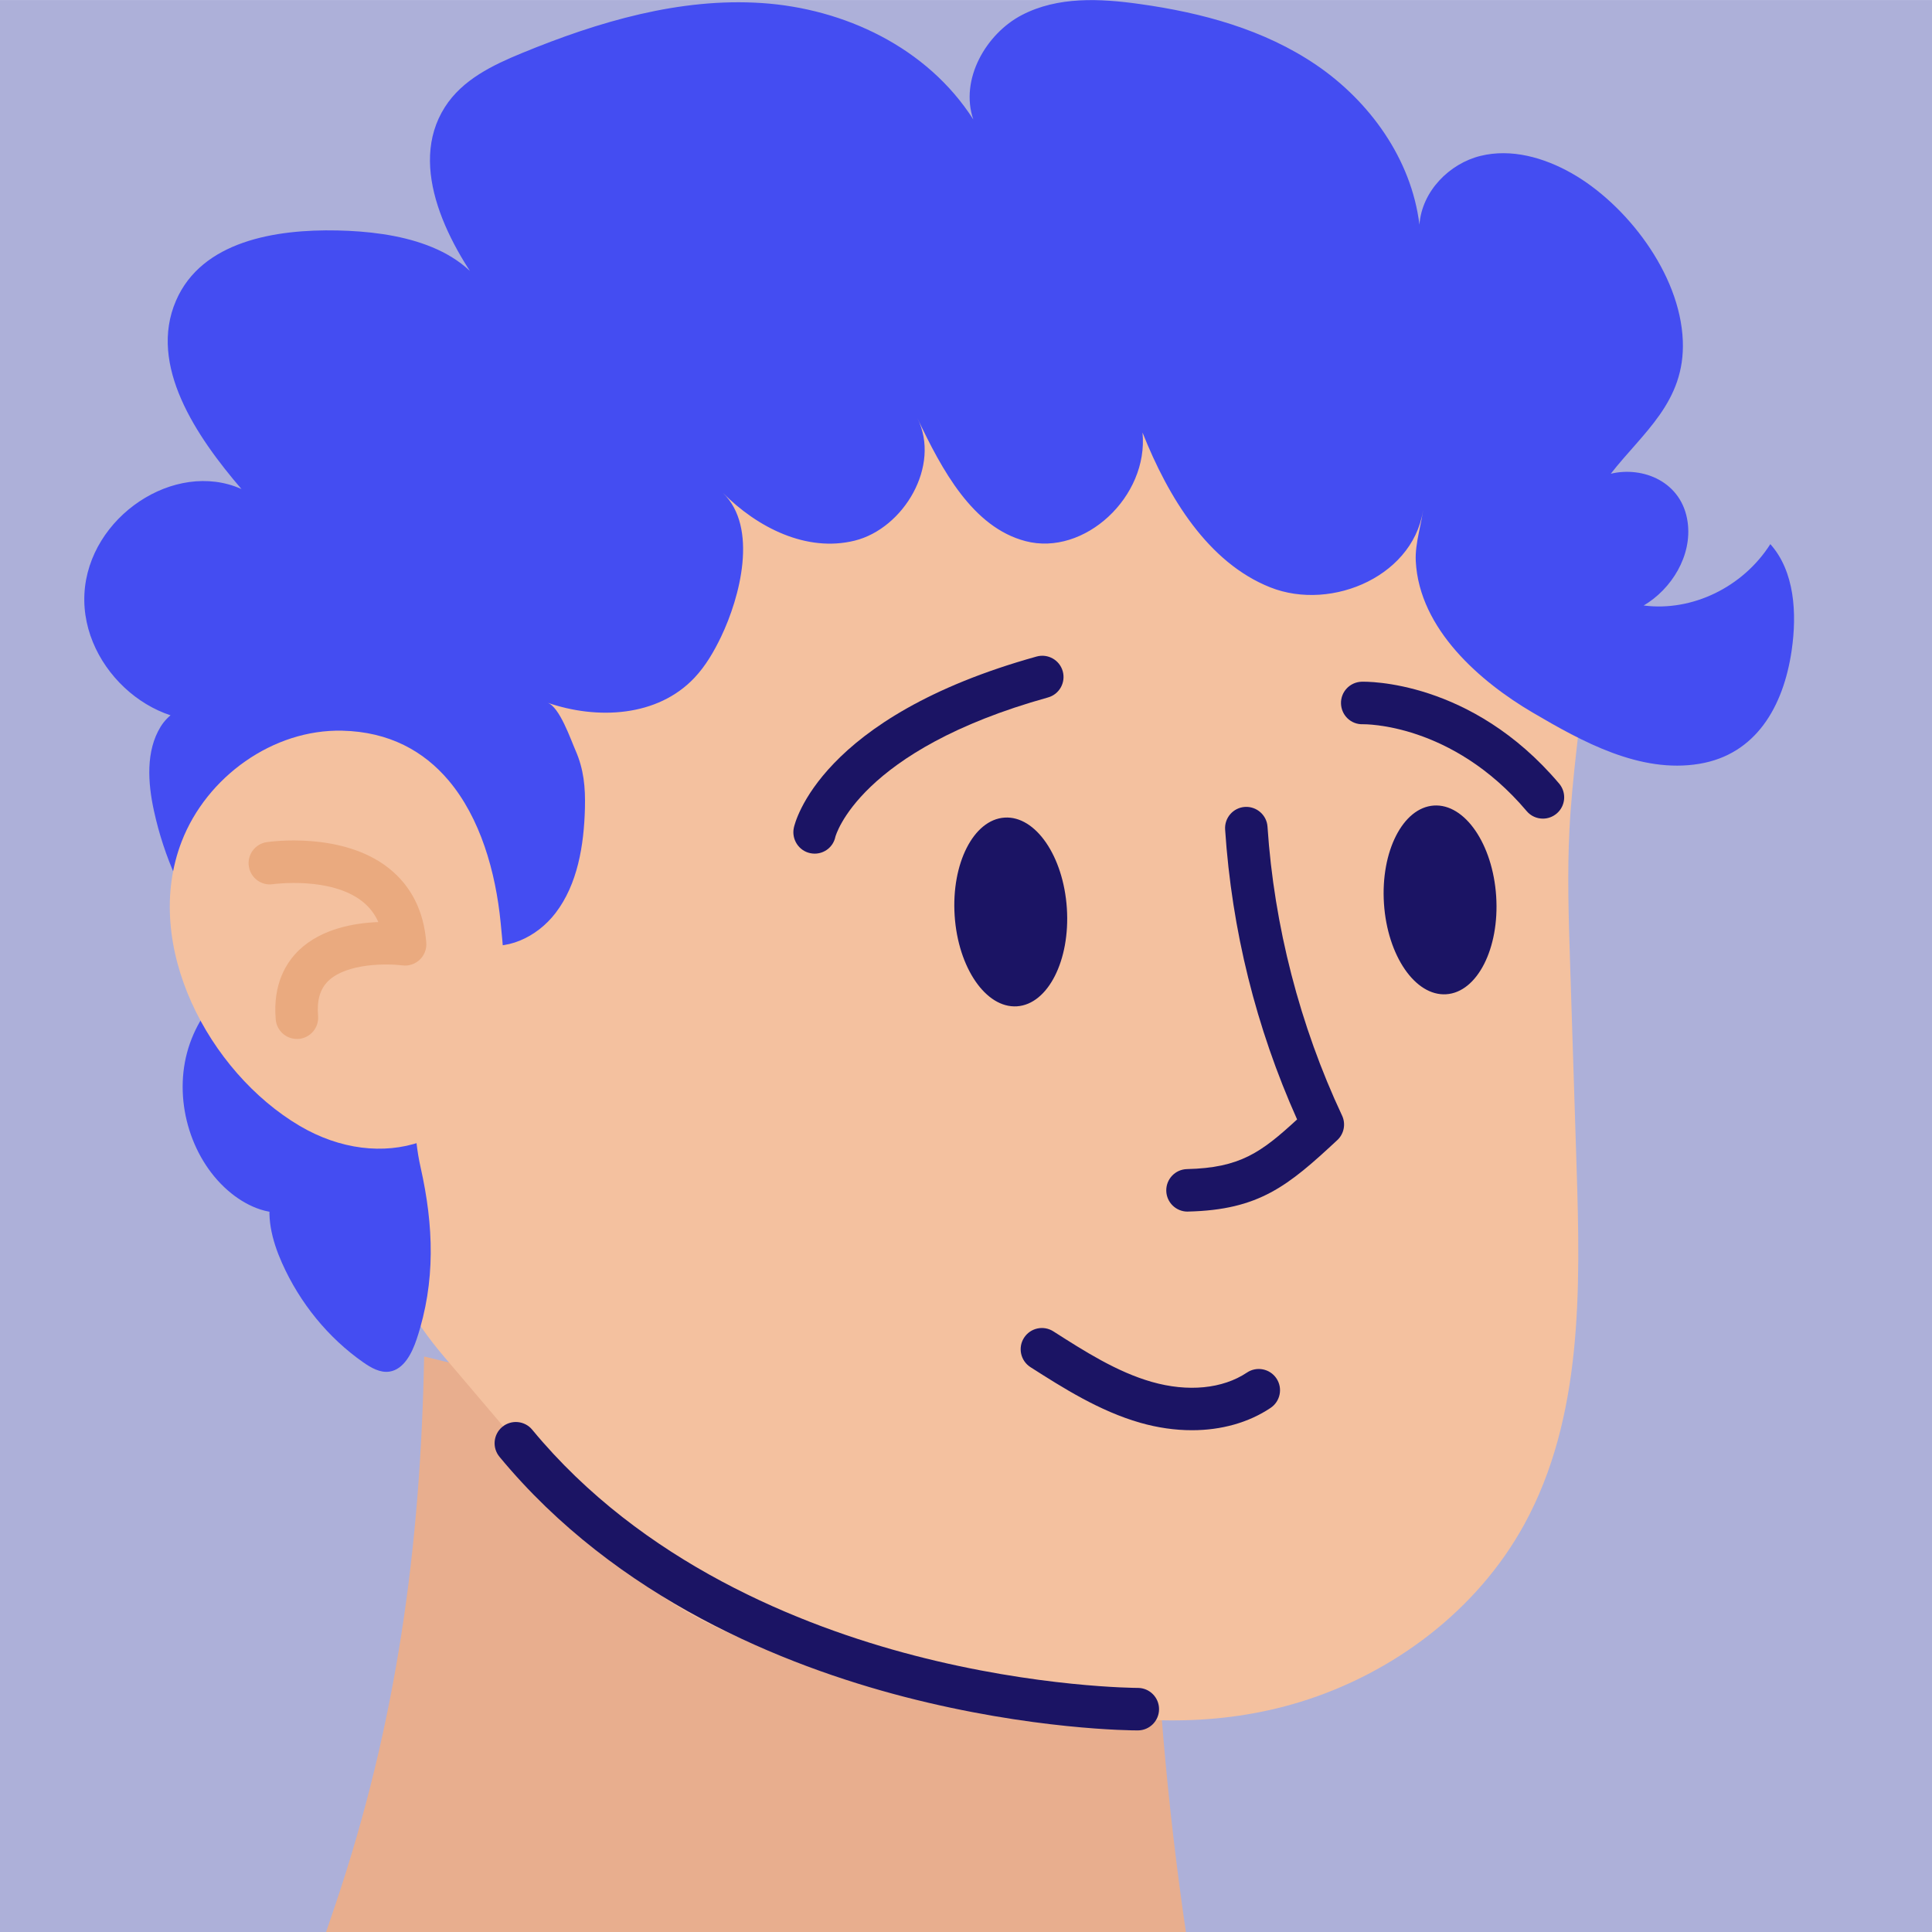
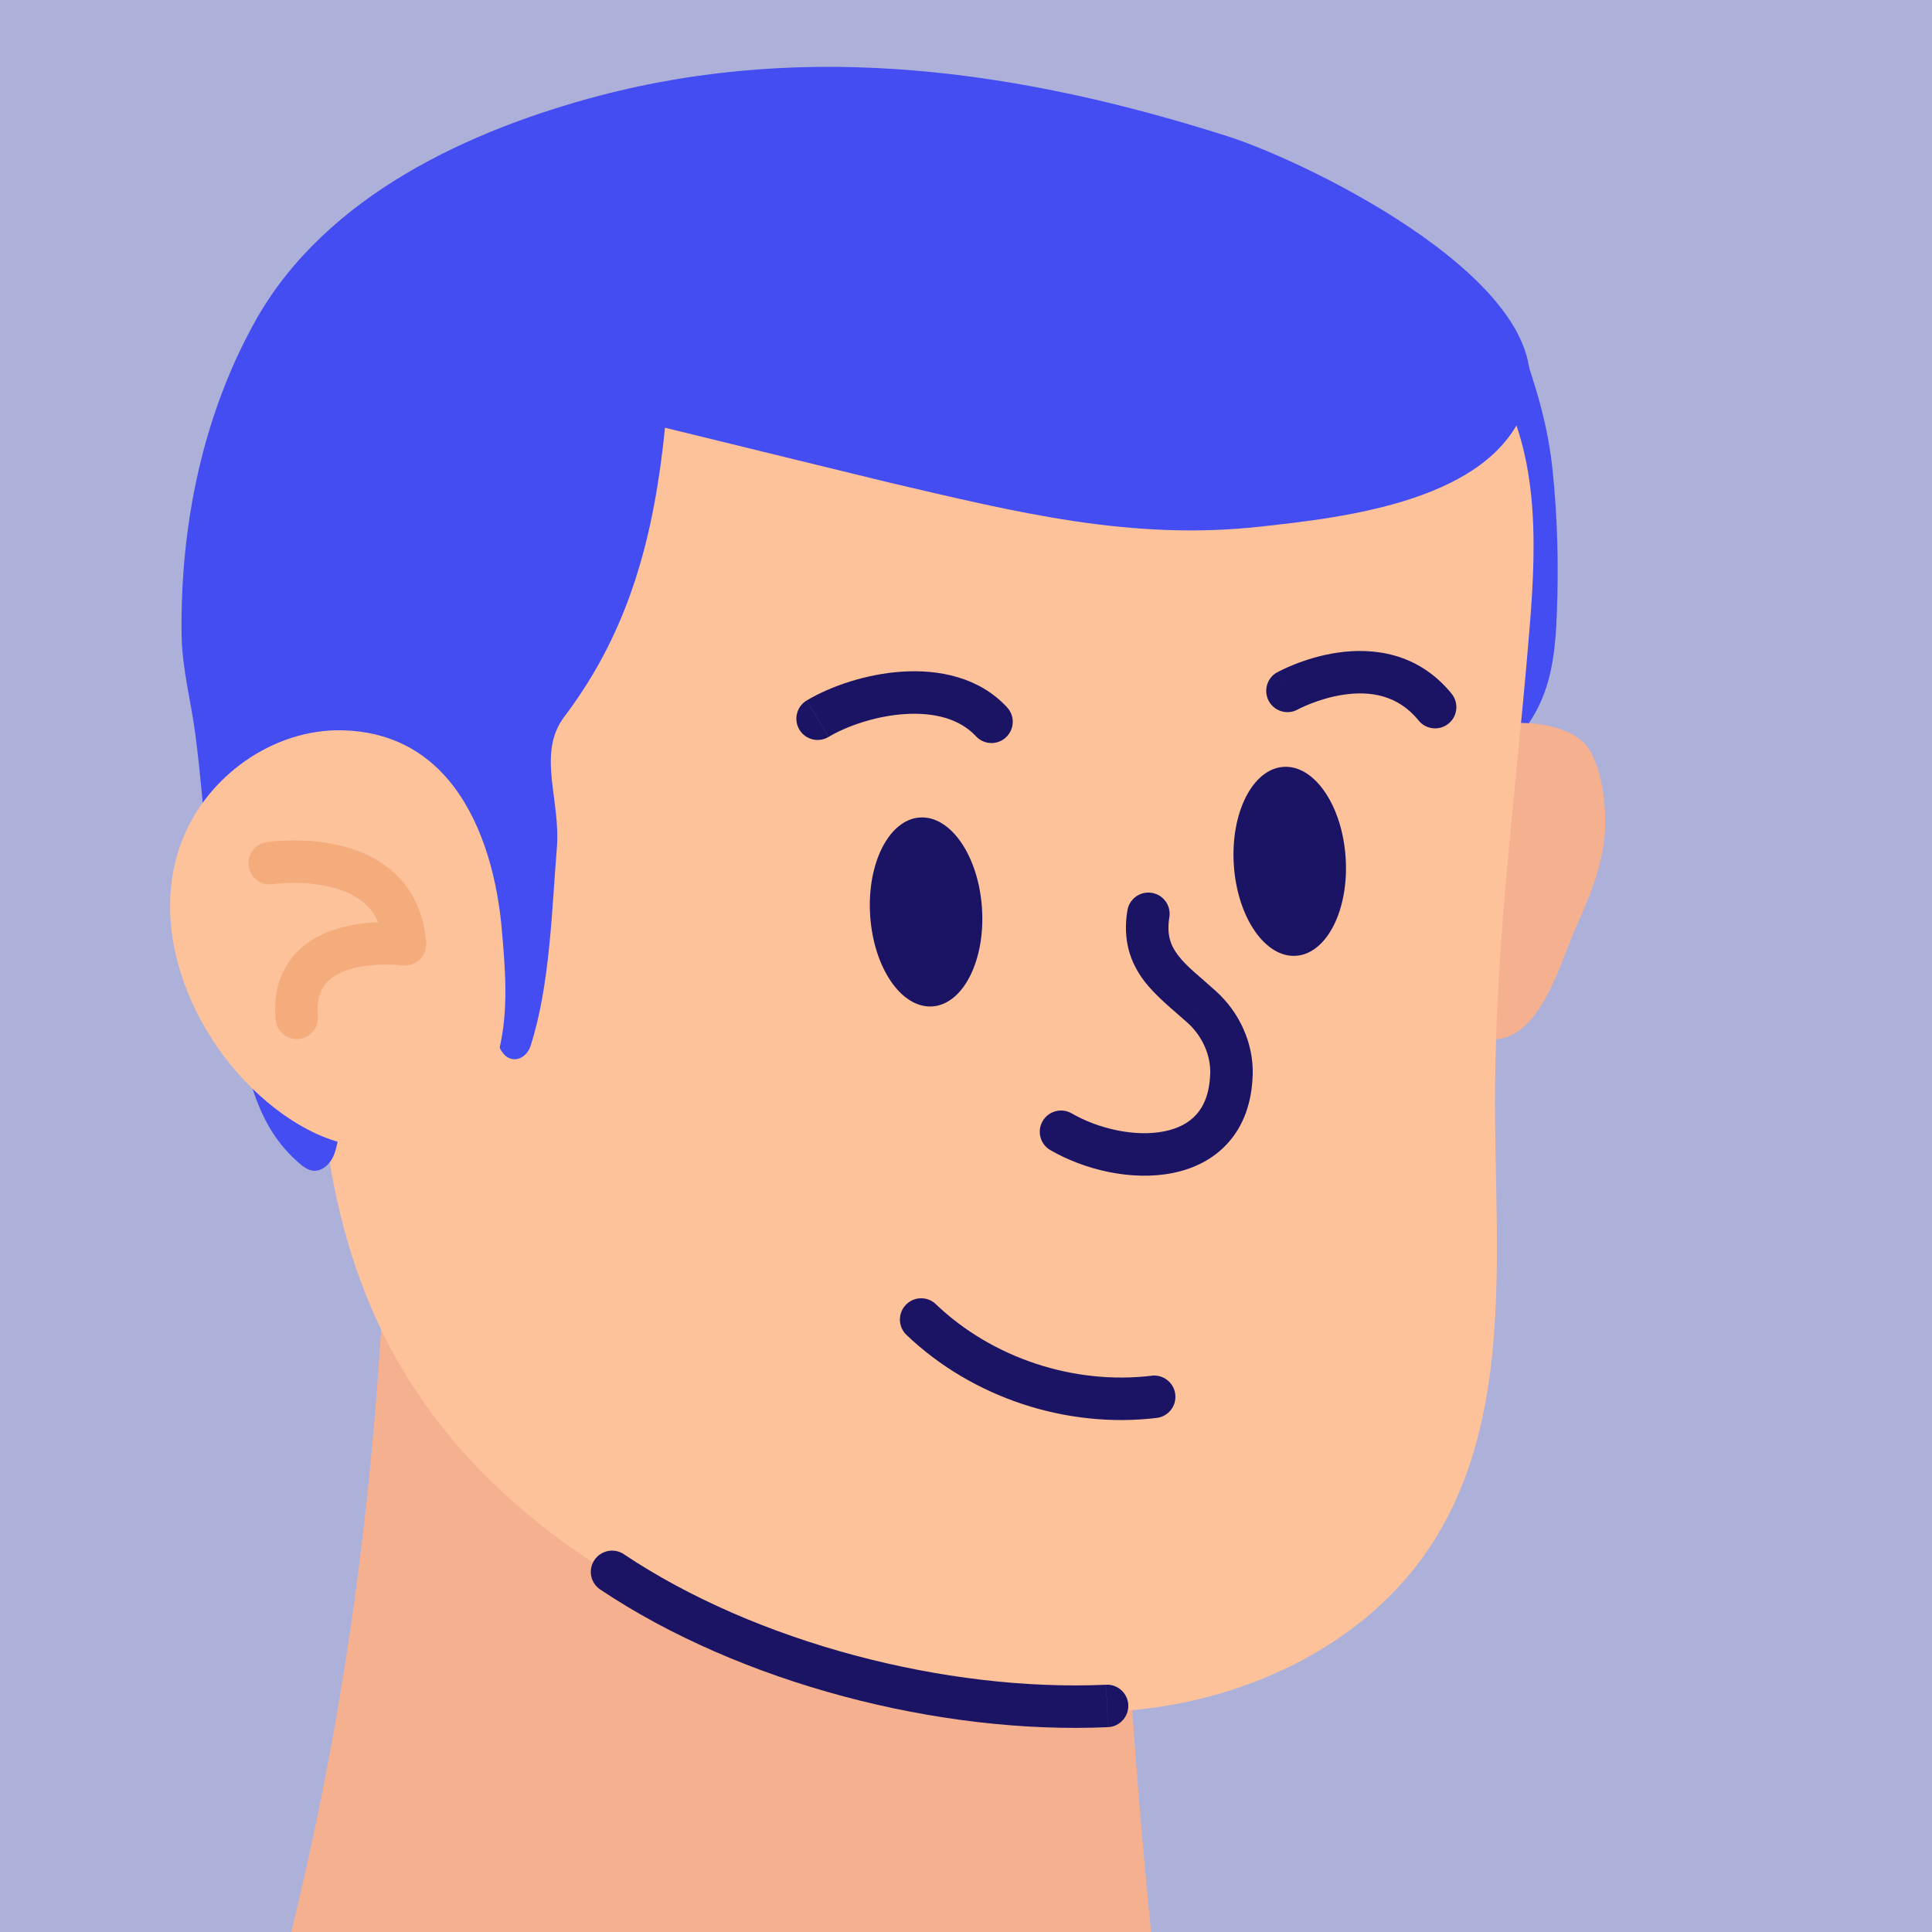
<svg xmlns="http://www.w3.org/2000/svg" width="500" height="500" viewBox="0 0 500 500" fill="none">
-   <path d="M500 0.01H0V500.01H500V0.01Z" fill="#ADB0D9" />
-   <path d="M306.91 500.01H84.39C85.18 497.66 85.99 495.32 86.78 492.98C102.66 445.93 108.85 400.38 109.76 351.06C166.1 365.4 225.27 359.25 283.4 358.65C305.03 358.43 297.76 375.36 298.04 391.11C298.38 410.8 299.4 430.48 301.1 450.1C302.54 466.79 304.48 483.44 306.91 500.01Z" fill="#ADB0D9" />
-   <path d="M306.91 500.01H84.39C85.18 497.66 85.99 495.32 86.78 492.98C102.66 445.93 108.85 400.38 109.76 351.06C166.1 365.4 225.27 359.25 283.4 358.65C305.03 358.43 297.76 375.36 298.04 391.11C298.38 410.8 299.4 430.48 301.1 450.1C302.54 466.79 304.48 483.44 306.91 500.01Z" fill="#E8AE8E" />
-   <path d="M149.1 391.33C149.46 391.76 149.83 392.19 150.19 392.61C154.83 398.07 159.5 403.56 164.96 408.21C193.43 432.43 237.74 435.21 272.81 442.05C294.11 446.2 315.43 446.91 336.42 440.48C360.62 433.06 382.33 416.7 394.49 394.5C409.63 366.84 409.02 333.58 408.02 302.06C407.45 284.17 406.88 266.29 406.31 248.4C405.95 237.18 405.6 225.95 406.17 214.74C407.57 187.11 414.79 158.77 408.83 131.23C403.88 108.37 384.76 84.51 363.42 74.82C329.74 59.53 289.39 55.5 252.95 59.62C226.58 62.6 199.75 65.76 175.51 76.53C153.73 86.21 125.5 98.56 113.87 120.17C99.12 147.57 90.73 179.25 87.16 210.03C84.21 235.47 84.74 261.32 88.77 286.62C92.58 310.55 98.95 332.32 114.77 350.93C126.2 364.4 137.65 377.86 149.1 391.33Z" fill="#F4C19F" />
-   <path d="M307.33 313.56C304.35 313.56 301.9 311.18 301.83 308.19C301.76 305.15 304.16 302.63 307.2 302.56C320.91 302.24 326.38 298.27 335.69 289.71C325.05 265.94 318.79 240.72 317.06 214.68C316.86 211.65 319.15 209.03 322.18 208.83C325.19 208.64 327.83 210.92 328.03 213.95C329.73 239.59 336.4 265.44 347.32 288.7C348.34 290.86 347.84 293.43 346.09 295.06C333.35 306.92 325.85 313.13 307.45 313.55C307.42 313.56 307.38 313.56 307.33 313.56Z" fill="#1B1464" />
-   <path d="M263.185 260.433C271.204 259.907 276.987 248.548 276.102 235.062C275.216 221.576 267.998 211.07 259.979 211.596C251.961 212.122 246.178 223.482 247.063 236.968C247.948 250.454 255.166 260.96 263.185 260.433Z" fill="#1B1464" />
-   <path d="M374.291 257.312C382.31 256.786 388.093 245.427 387.208 231.941C386.322 218.455 379.104 207.949 371.085 208.475C363.067 209.001 357.284 220.361 358.169 233.847C359.054 247.333 366.272 257.839 374.291 257.312Z" fill="#1B1464" />
-   <path d="M399.3 211.86C397.74 211.86 396.18 211.2 395.1 209.91C375.72 186.99 352.94 187.44 352.72 187.43C349.65 187.54 347.15 185.14 347.05 182.1C346.95 179.06 349.34 176.53 352.38 176.43C353.52 176.4 380.73 175.86 403.51 202.8C405.47 205.12 405.18 208.59 402.86 210.55C401.81 211.43 400.55 211.86 399.3 211.86Z" fill="#1B1464" />
-   <path d="M210.84 220.92C210.46 220.92 210.08 220.88 209.69 220.8C206.72 220.18 204.82 217.22 205.44 214.25C205.68 213.09 212.05 185.56 268.27 169.91C271.2 169.1 274.23 170.81 275.04 173.73C275.85 176.66 274.14 179.69 271.22 180.5C222.24 194.14 216.25 216.36 216.19 216.58C215.64 219.18 213.38 220.92 210.84 220.92Z" fill="#1B1464" />
-   <path d="M308.47 370.14C304.12 370.14 299.6 369.5 295.06 368.2C284.49 365.17 275.03 359.14 266.69 353.82C264.13 352.19 263.38 348.78 265.01 346.23C266.64 343.67 270.04 342.92 272.6 344.55C280.68 349.71 289.04 355.05 298.07 357.63C307.44 360.31 316.42 359.43 322.71 355.22C325.23 353.53 328.65 354.21 330.34 356.73C332.03 359.25 331.35 362.67 328.83 364.36C323.13 368.18 316.07 370.14 308.47 370.14Z" fill="#1B1464" />
-   <path d="M108.86 302.15C105.05 285.33 109.26 266.31 110.09 249.17C110.2 247 110.39 244.61 111.83 243.08C114.75 239.97 119.52 242.75 123.46 244.05C130.76 246.45 138.95 242.59 143.78 236.28C149.48 228.84 151.13 218.78 151.38 209.17C151.52 203.73 151.08 199.09 148.95 194.22C147.66 191.29 144.83 182.95 141.69 181.86C154.56 186.3 170.18 185.56 179.75 175.38C182.61 172.34 184.77 168.63 186.61 164.8C191.5 154.6 196.31 136.49 187.08 127.55C195.99 136.52 208.72 143 221.18 139.92C233.89 136.77 243.54 120.5 237.42 108.22C243.77 121.63 251.71 136.45 265.39 140.04C280.61 144.04 297.3 128.56 295.68 111.94C302.38 128.78 312.65 145.6 328.73 152C344.8 158.4 366.83 148.78 368.48 130.57C368.04 135.35 366.16 140.46 366.4 145.21C367.3 162.91 383.25 176.53 396.62 184.39C409.42 191.91 424.45 200.24 439.81 197.67C454.34 195.25 461.54 183.01 463.68 168.34C465.08 158.73 464.46 147.86 458.16 140.82C451.08 151.96 437.92 158.33 425.39 156.7C432.6 152.45 437.97 143.8 436.76 135.12C435.32 124.69 425.23 120.6 416.87 122.6C425.19 111.94 436.13 104.01 435.51 88.19C434.82 70.64 420.68 52.75 406.81 44.87C399.58 40.76 391.11 38.38 383.13 40.35C375.15 42.32 367.98 49.44 367.35 58.15C365.26 41.05 354.35 26.16 340.73 16.87C327.11 7.58 310.99 3.28 294.95 1.04C284.69 -0.4 273.78 -0.95 264.48 3.88C255.18 8.71 248.35 20.56 251.89 30.92C239.92 12.19 218.39 2.2 197.17 0.79C175.95 -0.62 154.91 5.58 135.07 13.74C127.52 16.85 119.66 20.6 115.12 27.74C105.31 43.18 116.06 63.73 127.27 78.03C120.59 63.35 102.6 59.97 87.3 59.64C71.35 59.3 52.23 62.37 45.55 77.81C38.3 94.55 50.82 112.97 62.49 126.56C45.24 118.85 22.88 133.77 21.85 153.68C20.82 173.59 41.5 191.05 59.45 185.4C55.1 179.51 45.41 181.81 41.56 188.09C37.71 194.36 38.25 202.58 39.85 209.88C42.44 221.75 47.47 233.01 54.47 242.65C59.86 250.07 71.76 256.02 76.16 247.89C63.44 249.13 51.91 259.32 48.41 272.42C44.91 285.51 49.68 300.66 59.88 308.85C64.41 312.49 70.26 314.84 75.77 313.42C81.28 312 85.84 305.86 84.45 300C78.92 297.53 72.33 302.23 70.49 308.31C68.65 314.39 70.4 321.06 72.97 326.83C77.6 337.24 84.96 346.24 93.99 352.56C96.04 353.99 98.38 355.34 100.8 354.97C104.49 354.41 106.61 350.26 107.85 346.52C112.79 331.66 112.23 317.17 108.86 302.15Z" fill="#444DF2" />
-   <path d="M116.08 201.96C109.69 194.41 100.76 189.38 88.57 189.1C70.66 188.69 53.51 201.03 47.03 217.74C36.6 244.65 54.04 277.49 77.55 291.37C98.43 303.69 122.94 296.51 129.03 272.14C131.73 261.33 130.67 249.99 129.58 238.9C128.28 225.54 124.28 211.66 116.08 201.96Z" fill="#F4C19F" />
-   <path d="M76.83 268.88C74.01 268.88 71.61 266.72 71.36 263.86C70.55 254.54 74.2 248.94 77.4 245.88C83.23 240.31 91.74 238.86 97.91 238.63C96.98 236.52 95.62 234.76 93.81 233.32C85.59 226.78 70.81 228.8 70.66 228.82C67.66 229.29 64.85 227.21 64.4 224.21C63.94 221.21 66.01 218.4 69.01 217.95C69.8 217.83 88.58 215.12 100.65 224.71C106.43 229.31 109.69 235.79 110.32 243.96C110.45 245.61 109.82 247.24 108.62 248.38C107.41 249.52 105.76 250.05 104.11 249.84C100.45 249.37 89.86 249.17 84.98 253.85C82.84 255.91 81.97 258.87 82.32 262.91C82.58 265.94 80.34 268.6 77.32 268.87C77.15 268.87 76.99 268.88 76.83 268.88Z" fill="#EAAA7F" />
-   <path d="M294.44 447.83C292.89 447.83 267.07 447.69 233.98 439.12C202.98 431.09 159.64 413.79 129.26 377.01C127.33 374.67 127.66 371.2 130 369.27C132.34 367.34 135.81 367.67 137.74 370.01C166.18 404.44 207.12 420.76 236.45 428.4C268.52 436.75 294.14 436.83 294.46 436.83C297.5 436.83 299.96 439.29 299.96 442.32C299.96 445.36 297.51 447.82 294.47 447.83C294.47 447.83 294.46 447.83 294.44 447.83Z" fill="#1B1464" />
+   <path d="M500 -0.002H0V499.998H500V-0.002Z" fill="#ADB0D9" />
+   <path d="M373.9 135.798C375.8 128.798 380.9 122.098 379.6 114.998C378.6 109.498 376.3 103.798 377 98.098C377.5 93.898 383.8 81.298 389.3 82.798C391.5 83.398 392.6 85.898 393.3 87.998C397.3 99.498 400.5 109.298 401.8 121.598C403.1 133.998 403.4 146.498 402.9 158.998C402.6 166.698 401.9 174.498 398.8 181.498C396.1 187.698 391.5 193.098 385.9 196.798C384.3 193.298 380.9 191.098 378.4 188.198C374.4 183.698 372.5 177.798 371.4 171.898C371.4 159.398 370.6 148.198 373.9 135.798Z" fill="#444DF2" />
+   <path d="M362.3 249.998C360.3 241.798 361.1 233.198 361.9 224.798C362.9 214.698 365.9 204.198 372.1 196.798C376.9 191.098 383.7 187.298 392.9 187.098C399 186.998 407.8 188.498 411.3 193.998C414.9 199.798 415.8 209.498 415.3 215.998C414.6 224.798 411 232.898 407.5 240.798C403.7 249.498 398.7 268.198 387.1 268.998C375 269.898 365.1 261.298 362.3 249.998Z" fill="#F5B18F" />
+   <path d="M297.9 499.998H75.4C76.2 496.598 77 493.198 77.8 489.798C93.7 421.598 99.9 355.498 100.8 283.998C157.1 304.798 216.3 295.898 274.4 294.998C296 294.698 288.8 319.198 289 342.098C289.3 370.698 290.4 399.198 292.1 427.598C293.5 451.798 295.5 475.998 297.9 499.998Z" fill="#F5B18F" />
+   <path d="M395.9 161.998C393.6 190.598 390.1 219.198 388.2 247.898C387.4 260.598 386.9 273.198 386.9 285.898C387 325.098 391.7 367.598 370.1 400.298C354.2 424.298 326.1 438.398 297.5 442.098C276.8 444.798 256.1 442.298 235.9 437.798C204.4 430.898 172.1 418.298 145.4 398.798C129 386.798 114.8 372.198 104.3 354.598C94.2 337.798 88.2 318.898 85.1 299.398C83.5 289.098 82.7 278.598 82.6 268.098C82.4 248.598 84.4 229.098 87.2 209.798C91.2 182.198 95.1 152.998 110.8 129.198C125.5 106.998 147.3 89.698 171.6 78.998C212.2 61.198 258.1 59.998 302.4 62.698C318.1 63.698 333.9 65.098 348.8 70.098C363.7 75.098 377.7 83.998 386.2 97.098C398.3 115.798 397.7 139.798 395.9 161.998Z" fill="#FEC29B" />
+   <path d="M241.272 260.462C249.264 259.937 255.023 248.566 254.137 235.063C253.251 221.561 246.054 211.04 238.063 211.565C230.071 212.089 224.312 223.46 225.198 236.963C226.084 250.466 233.281 260.986 241.272 260.462Z" fill="#1B1464" />
+   <path d="M335.387 247.36C343.378 246.836 349.138 235.465 348.251 221.962C347.365 208.46 340.168 197.939 332.177 198.463C324.186 198.988 318.426 210.359 319.312 223.862C320.199 237.364 327.395 247.885 335.387 247.36Z" fill="#1B1464" />
+   <path d="M214.42 190.718C219.14 187.908 226.67 185.278 234.23 184.798C241.83 184.318 248.4 186.038 252.57 190.538L260.64 183.058C253.32 175.158 242.83 173.228 233.53 173.818C224.19 174.408 214.97 177.588 208.79 181.268L214.42 190.718ZM252.57 190.538C254.64 192.768 258.12 192.898 260.34 190.828C262.57 188.758 262.7 185.278 260.63 183.058L252.57 190.538ZM208.78 181.278C206.17 182.838 205.32 186.208 206.87 188.818C208.43 191.428 211.8 192.278 214.41 190.728L208.78 181.278Z" fill="#1B1464" />
+   <path d="M333.2 178.798C335.87 183.608 335.86 183.608 335.86 183.608C335.86 183.608 335.87 183.608 335.88 183.598C335.9 183.588 335.95 183.558 336.02 183.528C336.15 183.458 336.37 183.348 336.66 183.208C337.24 182.928 338.11 182.538 339.2 182.108C341.41 181.238 344.43 180.268 347.78 179.778C354.48 178.798 361.72 179.778 367.14 186.468L375.68 179.538C366.9 168.718 355.04 167.608 346.19 168.898C341.77 169.548 337.9 170.798 335.17 171.878C333.79 172.418 332.67 172.928 331.89 173.308C331.49 173.498 331.18 173.658 330.96 173.778C330.85 173.838 330.76 173.888 330.69 173.918C330.66 173.938 330.63 173.948 330.61 173.968C330.6 173.978 330.59 173.978 330.58 173.988C330.58 173.988 330.57 173.988 330.57 173.998C330.54 173.988 330.53 173.988 333.2 178.798ZM367.13 186.468C369.04 188.828 372.51 189.188 374.87 187.278C377.23 185.368 377.59 181.898 375.68 179.538L367.13 186.468ZM330.53 173.988C327.87 175.458 326.91 178.808 328.39 181.468C329.86 184.128 333.21 185.088 335.87 183.608L330.53 173.988Z" fill="#1B1464" />
+   <path d="M234.6 345.478C251.6 361.728 276.04 369.758 299.35 366.958L298.04 356.038C277.95 358.448 256.79 351.478 242.19 337.518L234.6 345.478ZM299.35 366.958C302.37 366.598 304.52 363.858 304.16 360.838C303.8 357.818 301.06 355.668 298.04 356.028L299.35 366.958ZM242.2 337.518C240 335.418 236.52 335.498 234.42 337.698C232.32 339.898 232.4 343.378 234.6 345.478L242.2 337.518Z" fill="#1B1464" />
+   <path d="M394.9 104.698C386.6 129.598 348.1 133.898 326.1 136.298C292.6 139.998 262.8 132.498 230.6 124.998C226.4 123.998 172.1 110.698 172.1 110.698C169.3 138.498 163 163.098 146.1 185.398C138.8 194.998 145.2 206.998 144.1 219.598C142.8 235.698 142.3 255.298 137.3 270.698C136.7 272.698 134.8 274.398 132.7 274.098C129.8 273.698 128.9 270.198 127.8 267.498C125.3 261.198 118.2 255.498 111.2 258.498C104.6 261.398 101.3 271.698 97.9 277.398C94.7 282.798 89.7 287.398 87.9 293.398C87.3 295.398 87.1 297.498 86.2 299.398C85.3 301.298 83.5 302.998 81.4 302.998C79.9 302.998 78.5 301.998 77.4 300.998C66.5 291.598 64.7 279.198 61 266.398C56.8 251.398 55.1 235.898 53.6 220.498C52.7 210.498 51.9 200.398 50.6 190.398C49.5 181.698 47.1 173.098 47 164.298C46.6 135.898 52.5 107.098 66.4 82.498C84.6 50.498 121.7 33.598 155 24.798C209.8 10.398 264.5 18.298 317.8 35.298C339.3 42.198 405.1 74.398 394.9 104.698Z" fill="#444DF2" />
+   <path d="M314.7 256.528C310.3 252.528 307.18 250.258 304.85 247.188C302.95 244.668 301.89 241.898 302.63 237.388L291.77 235.608C290.51 243.298 292.5 249.078 296.07 253.808C299.22 257.978 303.99 261.658 307.3 264.668L314.7 256.528ZM324.2 278.168C324.45 269.918 320.68 261.898 314.68 256.508L307.33 264.688C311.13 268.098 313.35 273.078 313.21 277.828L324.2 278.168ZM271.85 297.658C280.71 302.788 292.91 305.678 303.42 303.588C308.78 302.528 313.95 300.108 317.85 295.738C321.79 291.328 323.99 285.408 324.19 278.148L313.19 277.838C313.04 282.978 311.55 286.268 309.63 288.418C307.68 290.608 304.86 292.088 301.26 292.798C293.87 294.268 284.37 292.208 277.33 288.128L271.85 297.658ZM302.63 237.388C303.12 234.388 301.09 231.558 298.09 231.068C295.09 230.578 292.26 232.608 291.77 235.608L302.63 237.388ZM311 260.598L307.3 264.668C307.31 264.678 307.32 264.688 307.33 264.688L311 260.598ZM318.7 277.998L313.2 277.828V277.838L318.7 277.998ZM277.35 288.138C274.72 286.618 271.36 287.518 269.83 290.148C268.31 292.778 269.21 296.138 271.84 297.668L277.35 288.138Z" fill="#1B1464" />
+   <path d="M116.1 201.898C109.7 194.298 100.8 189.298 88.6 188.998C70.7 188.598 53.5 200.898 47.1 217.598C36.7 244.498 54.1 277.398 77.6 291.198C98.5 303.498 123 296.298 129.1 271.998C131.8 261.198 130.7 249.798 129.7 238.798C128.3 225.498 124.3 211.698 116.1 201.898Z" fill="#FEC29B" />
+   <path d="M104.8 244.398C105.53 238.948 105.52 238.948 105.52 238.948C105.52 238.948 105.52 238.948 105.51 238.948H105.5C105.49 238.948 105.48 238.948 105.47 238.948C105.44 238.948 105.41 238.938 105.37 238.938C105.29 238.928 105.18 238.918 105.05 238.898C104.78 238.868 104.41 238.828 103.94 238.798C103.01 238.728 101.71 238.648 100.17 238.638C97.12 238.618 92.92 238.858 88.67 239.958C84.46 241.048 79.73 243.108 76.21 247.088C72.54 251.228 70.71 256.848 71.32 263.878L82.28 262.928C81.89 258.458 83.06 255.948 84.45 254.378C85.99 252.638 88.39 251.388 91.43 250.608C94.43 249.828 97.6 249.628 100.12 249.638C101.36 249.648 102.38 249.708 103.09 249.758C103.44 249.788 103.71 249.808 103.88 249.828C103.97 249.838 104.03 249.848 104.06 249.848C104.08 249.848 104.09 249.848 104.09 249.848C104.07 249.848 104.07 249.848 104.8 244.398ZM69.8 223.398C70.62 228.838 70.62 228.838 70.62 228.838C70.62 228.838 70.64 228.838 70.66 228.828C70.7 228.818 70.77 228.818 70.86 228.798C71.05 228.778 71.35 228.738 71.75 228.698C72.54 228.618 73.7 228.538 75.11 228.508C77.95 228.448 81.65 228.628 85.3 229.488C88.97 230.348 92.28 231.828 94.72 234.128C97.04 236.328 98.92 239.588 99.33 244.798L110.3 243.958C109.7 236.178 106.71 230.308 102.28 226.128C97.97 222.058 92.65 219.908 87.83 218.768C82.98 217.628 78.3 217.428 74.9 217.498C73.18 217.528 71.75 217.638 70.73 217.728C70.22 217.778 69.81 217.828 69.52 217.858C69.37 217.878 69.26 217.888 69.17 217.908C69.13 217.918 69.09 217.918 69.06 217.918C69.05 217.918 69.03 217.918 69.03 217.928H69.02C69.02 217.928 69.02 217.928 69.01 217.928C68.98 217.958 68.98 217.958 69.8 223.398ZM71.32 263.878C71.58 266.908 74.25 269.148 77.28 268.878C80.31 268.618 82.55 265.948 82.28 262.918L71.32 263.878ZM104.8 244.398L104.07 249.848C105.71 250.068 107.37 249.528 108.58 248.388C109.79 247.248 110.41 245.628 110.28 243.968L104.8 244.398ZM68.98 217.958C65.98 218.418 63.91 221.218 64.37 224.218C64.83 227.218 67.63 229.288 70.63 228.828L68.98 217.958Z" fill="#F4AC7D" />
+   <path d="M286.25 436.008C244.83 437.858 195.71 425.128 161.45 402.228L155.34 411.368C191.68 435.668 243.16 448.938 286.74 446.988L286.25 436.008ZM161.46 402.228C158.93 400.538 155.52 401.218 153.83 403.748C152.14 406.278 152.82 409.688 155.35 411.378L161.46 402.228ZM286.75 446.988C289.78 446.848 292.13 444.278 292 441.248C291.87 438.218 289.29 435.868 286.26 435.998L286.75 446.988Z" fill="#1B1464" />
</svg>
